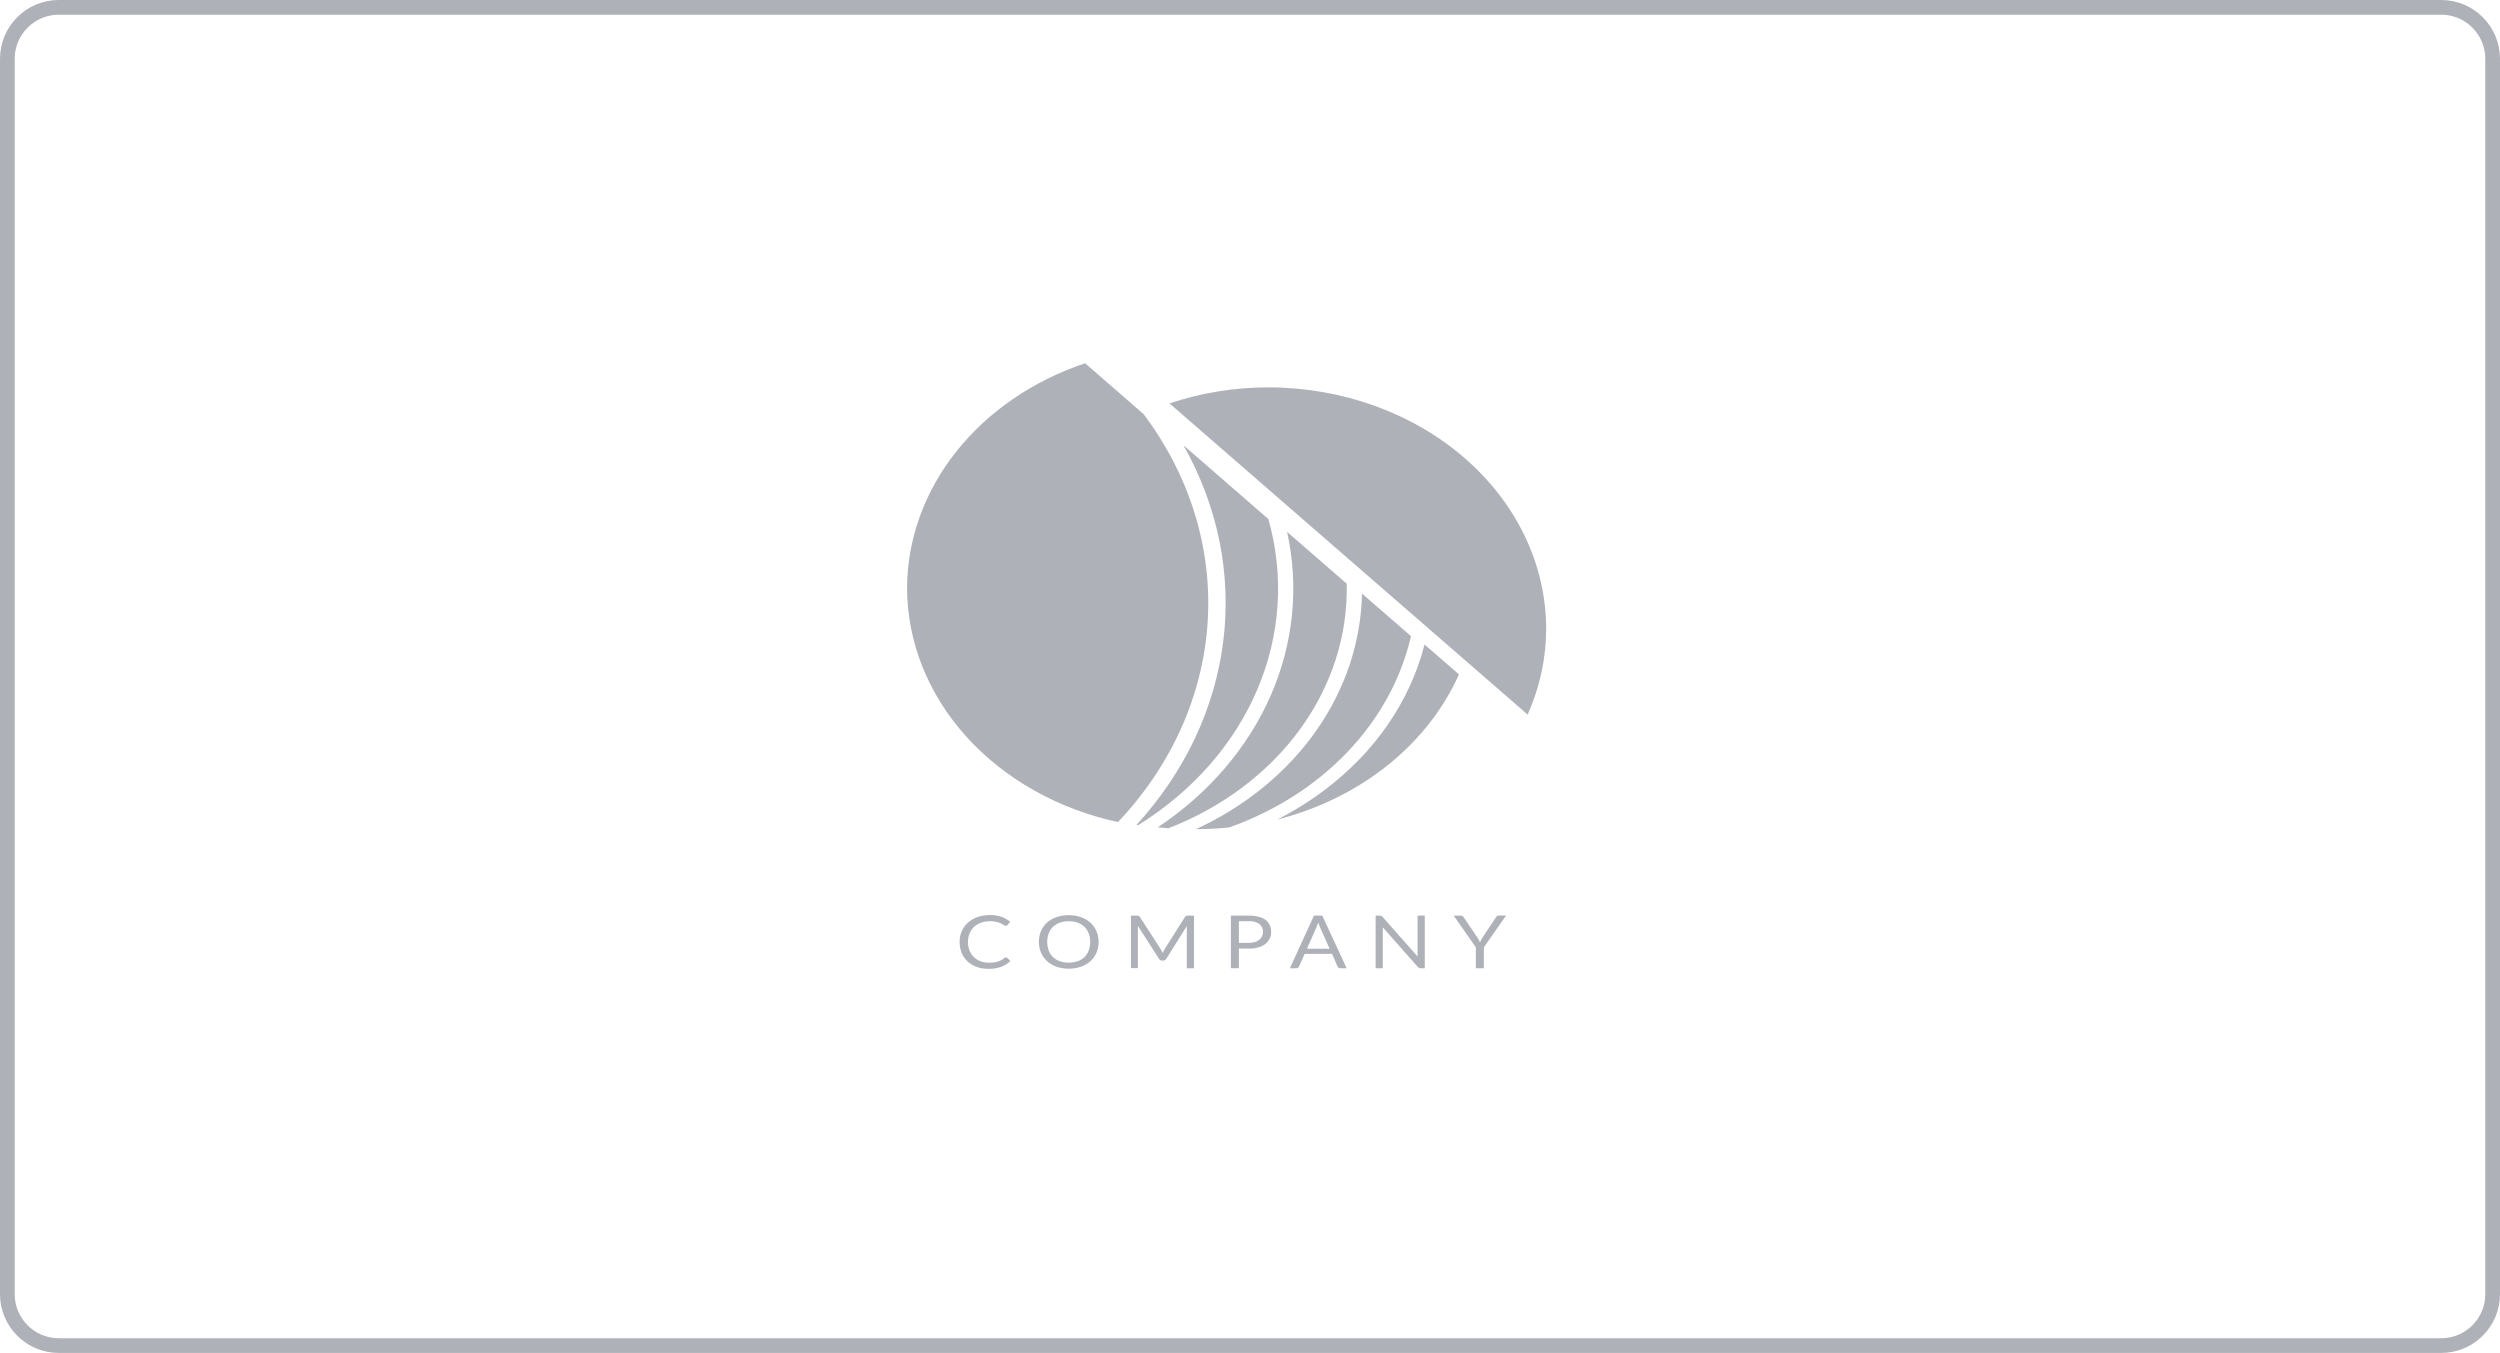
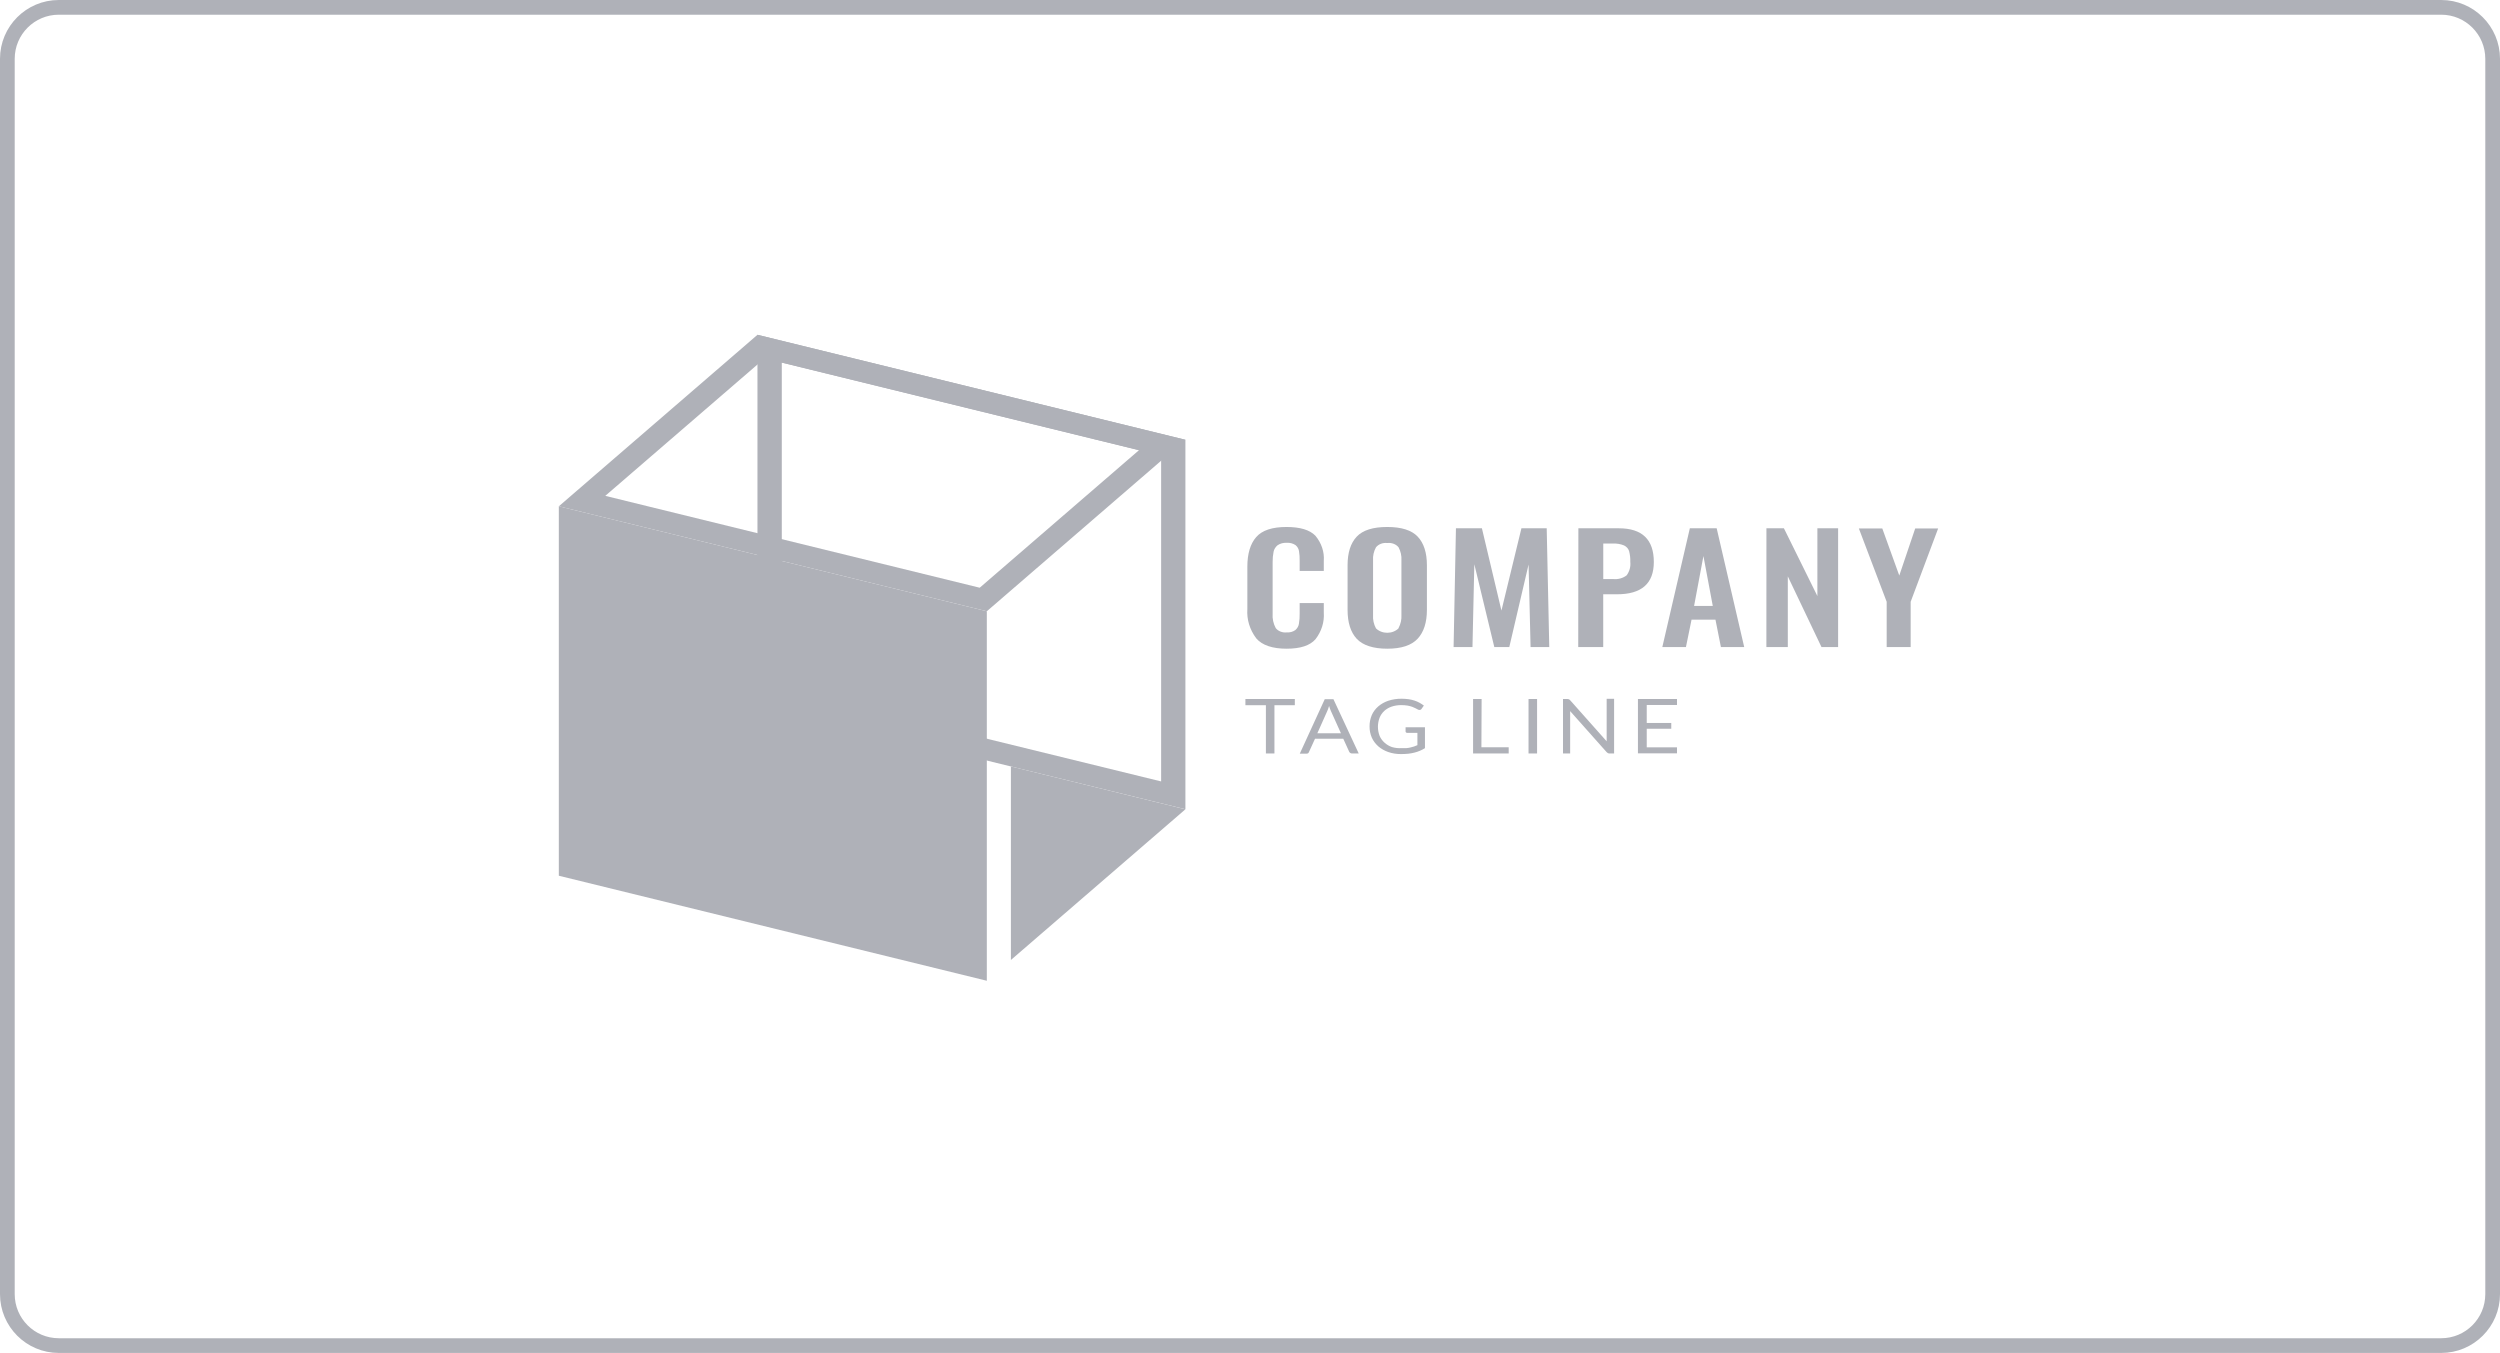
<svg xmlns="http://www.w3.org/2000/svg" width="170" height="92" viewBox="0 0 170 92" fill="none">
  <rect x="0.5" y="0.5" width="169" height="91" rx="3.5" stroke="#AFB1B8" />
-   <path d="M68.406 65.101C68.422 65.102 68.438 65.105 68.452 65.111C68.467 65.116 68.48 65.124 68.491 65.135L68.709 65.343C68.54 65.512 68.33 65.647 68.095 65.739C67.82 65.839 67.524 65.888 67.226 65.881C66.945 65.886 66.667 65.841 66.408 65.748C66.174 65.663 65.964 65.536 65.791 65.374C65.616 65.206 65.481 65.01 65.394 64.796C65.298 64.557 65.251 64.306 65.254 64.054C65.251 63.8 65.301 63.548 65.404 63.31C65.5 63.095 65.643 62.899 65.827 62.732C66.013 62.569 66.236 62.441 66.481 62.355C66.75 62.265 67.036 62.22 67.324 62.223C67.591 62.217 67.857 62.258 68.106 62.344C68.322 62.425 68.52 62.538 68.692 62.678L68.51 62.9C68.497 62.916 68.481 62.93 68.463 62.941C68.442 62.953 68.416 62.959 68.39 62.957C68.362 62.956 68.334 62.947 68.311 62.934L68.213 62.874L68.076 62.798C68.017 62.77 67.956 62.746 67.894 62.725C67.813 62.7 67.73 62.68 67.645 62.666C67.538 62.649 67.43 62.641 67.321 62.642C67.114 62.64 66.908 62.674 66.716 62.742C66.537 62.805 66.375 62.9 66.241 63.021C66.105 63.15 66.001 63.302 65.933 63.467C65.856 63.655 65.819 63.854 65.822 64.054C65.818 64.257 65.856 64.46 65.933 64.651C66 64.815 66.103 64.965 66.236 65.094C66.361 65.215 66.516 65.309 66.689 65.369C66.867 65.433 67.058 65.466 67.25 65.464C67.362 65.465 67.473 65.459 67.583 65.445C67.763 65.426 67.935 65.372 68.087 65.286C68.163 65.243 68.236 65.193 68.303 65.139C68.331 65.116 68.368 65.103 68.406 65.101Z" fill="#AFB1B8" />
-   <path d="M74.704 64.054C74.708 64.305 74.658 64.555 74.557 64.791C74.468 65.004 74.328 65.199 74.146 65.363C73.965 65.526 73.745 65.654 73.502 65.738C72.968 65.915 72.378 65.915 71.844 65.738C71.603 65.653 71.385 65.524 71.204 65.362C71.022 65.195 70.881 64.999 70.789 64.784C70.593 64.306 70.593 63.785 70.789 63.308C70.882 63.092 71.023 62.895 71.204 62.727C71.386 62.569 71.604 62.446 71.844 62.365C72.377 62.185 72.969 62.185 73.502 62.365C73.744 62.45 73.963 62.578 74.145 62.741C74.325 62.906 74.465 63.1 74.557 63.312C74.658 63.55 74.708 63.801 74.704 64.054ZM74.132 64.054C74.136 63.853 74.101 63.653 74.028 63.462C73.967 63.298 73.868 63.147 73.736 63.019C73.609 62.897 73.451 62.801 73.276 62.739C72.888 62.609 72.458 62.609 72.071 62.739C71.895 62.801 71.738 62.897 71.61 63.019C71.477 63.146 71.376 63.297 71.315 63.462C71.177 63.847 71.177 64.26 71.315 64.646C71.377 64.81 71.477 64.961 71.61 65.089C71.738 65.21 71.895 65.305 72.071 65.366C72.459 65.493 72.887 65.493 73.276 65.366C73.451 65.305 73.608 65.21 73.736 65.089C73.867 64.96 73.966 64.809 74.028 64.646C74.101 64.455 74.136 64.255 74.132 64.054Z" fill="#AFB1B8" />
-   <path d="M79.001 64.675L79.058 64.807C79.08 64.76 79.099 64.717 79.121 64.675C79.142 64.63 79.166 64.587 79.192 64.544L80.585 62.344C80.613 62.306 80.637 62.282 80.664 62.275C80.701 62.265 80.74 62.261 80.779 62.263H81.191V65.843H80.703V63.211C80.703 63.178 80.703 63.14 80.703 63.099C80.7 63.059 80.7 63.017 80.703 62.976L79.301 65.208C79.283 65.241 79.255 65.269 79.219 65.289C79.183 65.309 79.142 65.319 79.099 65.319H79.02C78.978 65.32 78.936 65.309 78.9 65.29C78.865 65.27 78.836 65.241 78.819 65.208L77.376 62.962C77.376 63.005 77.376 63.047 77.376 63.09C77.376 63.133 77.376 63.17 77.376 63.204V65.835H76.905V62.263H77.316C77.355 62.261 77.394 62.265 77.431 62.275C77.465 62.29 77.492 62.314 77.507 62.344L78.93 64.547C78.958 64.588 78.982 64.63 79.001 64.675Z" fill="#AFB1B8" />
-   <path d="M84.244 64.497V65.838H83.699V62.263H84.915C85.144 62.259 85.373 62.286 85.594 62.341C85.77 62.385 85.934 62.461 86.074 62.564C86.195 62.661 86.288 62.781 86.346 62.915C86.411 63.06 86.442 63.216 86.439 63.372C86.442 63.529 86.407 63.684 86.338 63.829C86.273 63.966 86.172 64.088 86.044 64.187C85.904 64.294 85.739 64.375 85.561 64.423C85.349 64.482 85.127 64.51 84.904 64.506L84.244 64.497ZM84.244 64.113H84.904C85.047 64.115 85.19 64.096 85.327 64.059C85.439 64.026 85.543 63.973 85.632 63.905C85.714 63.839 85.777 63.758 85.817 63.668C85.862 63.572 85.884 63.47 85.883 63.367C85.889 63.268 85.871 63.168 85.828 63.076C85.786 62.983 85.721 62.9 85.638 62.832C85.429 62.69 85.168 62.622 84.904 62.64H84.244V64.113Z" fill="#AFB1B8" />
-   <path d="M91.573 65.842H91.142C91.099 65.844 91.057 65.832 91.022 65.809C90.991 65.787 90.967 65.758 90.951 65.726L90.581 64.862H88.718L88.334 65.726C88.32 65.758 88.296 65.786 88.266 65.807C88.231 65.831 88.188 65.844 88.143 65.842H87.712L89.348 62.263H89.915L91.573 65.842ZM88.874 64.513H90.412L89.763 63.056C89.713 62.947 89.672 62.834 89.64 62.72L89.577 62.907C89.558 62.964 89.536 63.016 89.517 63.059L88.874 64.513Z" fill="#AFB1B8" />
-   <path d="M93.929 62.279C93.961 62.295 93.989 62.317 94.01 62.343L96.396 65.042C96.396 64.999 96.396 64.956 96.396 64.916C96.396 64.876 96.396 64.836 96.396 64.798V62.263H96.884V65.842H96.612C96.573 65.843 96.534 65.836 96.5 65.821C96.466 65.804 96.436 65.781 96.412 65.755L94.03 63.059C94.032 63.1 94.032 63.141 94.03 63.182C94.03 63.222 94.03 63.258 94.03 63.291V65.842H93.542V62.263H93.831C93.864 62.262 93.898 62.268 93.929 62.279Z" fill="#AFB1B8" />
-   <path d="M100.903 64.419V65.84H100.358V64.419L98.85 62.263H99.338C99.38 62.261 99.422 62.272 99.455 62.294C99.485 62.317 99.51 62.344 99.529 62.374L100.472 63.765C100.51 63.824 100.543 63.879 100.57 63.931C100.598 63.983 100.619 64.033 100.639 64.082L100.709 63.928C100.736 63.872 100.767 63.818 100.802 63.765L101.732 62.365C101.751 62.337 101.775 62.312 101.803 62.289C101.835 62.265 101.877 62.252 101.92 62.254H102.413L100.903 64.419Z" fill="#AFB1B8" />
-   <path d="M78.731 56.256C78.969 56.282 79.209 56.303 79.451 56.322C83.13 54.893 86.242 52.552 88.399 49.594C90.555 46.636 91.66 43.191 91.576 39.69L87.522 36.168C88.346 39.895 87.96 43.748 86.408 47.296C84.855 50.844 82.198 53.946 78.731 56.256Z" fill="#AFB1B8" />
-   <path d="M77.284 56.092L77.393 56.111C81.097 53.809 83.921 50.595 85.499 46.884C87.078 43.173 87.339 39.135 86.248 35.294L80.474 30.277C82.809 34.401 83.749 39.016 83.185 43.586C82.62 48.156 80.574 52.493 77.284 56.092Z" fill="#AFB1B8" />
-   <path d="M96.868 43.827C95.887 47.673 93.504 51.142 90.073 53.719C89.072 54.475 87.991 55.15 86.845 55.732C89.639 55.019 92.206 53.758 94.35 52.046C96.494 50.334 98.157 48.217 99.21 45.859L96.868 43.827Z" fill="#AFB1B8" />
-   <path d="M95.949 43.26L92.615 40.363C92.551 43.666 91.47 46.894 89.484 49.711C87.499 52.529 84.681 54.833 81.324 56.384H81.341C82.089 56.383 82.836 56.345 83.579 56.268C86.716 55.155 89.488 53.385 91.646 51.115C93.805 48.846 95.283 46.147 95.949 43.26Z" fill="#AFB1B8" />
-   <path d="M77.766 28.161L73.788 24.7C70.232 25.894 67.174 27.993 65.013 30.722C62.853 33.451 61.691 36.684 61.68 39.996V39.996C61.693 43.656 63.111 47.208 65.709 50.089C68.307 52.97 71.937 55.016 76.024 55.903C79.672 52.041 81.808 47.269 82.122 42.28C82.435 37.291 80.909 32.345 77.766 28.161Z" fill="#AFB1B8" />
-   <path d="M105.14 42.727C105.126 38.385 103.134 34.224 99.6 31.153C96.066 28.083 91.276 26.352 86.278 26.34C83.969 26.337 81.679 26.708 79.525 27.431L103.88 48.593C104.714 46.722 105.141 44.733 105.14 42.727Z" fill="#AFB1B8" />
+   <path d="M85.425 43.408C84.982 42.818 84.77 42.121 84.82 41.42V38.536C84.82 37.653 85.021 36.981 85.422 36.521C85.822 36.062 86.511 35.833 87.487 35.835C88.404 35.835 89.055 36.031 89.441 36.422C89.861 36.921 90.065 37.531 90.018 38.146V38.824H88.377V38.138C88.383 37.913 88.367 37.688 88.33 37.466C88.306 37.314 88.223 37.173 88.095 37.067C87.927 36.953 87.715 36.897 87.501 36.911C87.276 36.897 87.053 36.956 86.876 37.076C86.733 37.194 86.637 37.348 86.604 37.516C86.557 37.751 86.535 37.99 86.539 38.228V41.728C86.513 42.065 86.586 42.403 86.75 42.71C86.832 42.814 86.945 42.897 87.077 42.948C87.21 43 87.356 43.019 87.501 43.004C87.711 43.018 87.919 42.962 88.082 42.845C88.215 42.73 88.301 42.581 88.326 42.42C88.365 42.188 88.382 41.953 88.377 41.719V41.009H90.018V41.657C90.064 42.299 89.865 42.936 89.451 43.47C89.074 43.898 88.431 44.112 87.487 44.112C86.543 44.112 85.829 43.883 85.425 43.408Z" fill="#AFB1B8" />
+   <path d="M92.257 43.438C91.842 42.989 91.635 42.335 91.635 41.469V38.437C91.635 37.58 91.842 36.932 92.257 36.492C92.671 36.052 93.364 35.833 94.336 35.835C95.301 35.835 95.99 36.054 96.405 36.492C96.819 36.932 97.03 37.58 97.03 38.437V41.469C97.03 42.326 96.819 42.983 96.398 43.435C95.977 43.886 95.291 44.112 94.336 44.112C93.381 44.112 92.675 43.883 92.257 43.438ZM95.1 42.71C95.249 42.429 95.316 42.121 95.297 41.813V38.099C95.316 37.797 95.25 37.495 95.104 37.219C95.02 37.113 94.904 37.03 94.769 36.978C94.633 36.926 94.483 36.908 94.336 36.926C94.189 36.908 94.038 36.926 93.902 36.978C93.766 37.03 93.649 37.114 93.565 37.219C93.415 37.494 93.348 37.797 93.368 38.099V41.83C93.347 42.139 93.415 42.447 93.565 42.728C93.66 42.822 93.778 42.898 93.911 42.95C94.043 43.002 94.187 43.029 94.333 43.029C94.478 43.029 94.622 43.002 94.754 42.95C94.887 42.898 95.005 42.822 95.1 42.728V42.71Z" fill="#AFB1B8" />
+   <path d="M99.004 35.924H100.77L102.098 41.519L103.457 35.924H105.176L105.35 44H104.079L103.943 38.387L102.632 44H101.613L100.254 38.367L100.128 44H98.844L99.004 35.924Z" fill="#AFB1B8" />
+   <path d="M107.33 35.924H110.082C111.667 35.924 112.46 36.688 112.46 38.217C112.46 39.681 111.625 40.413 109.956 40.411H109.019V44H107.32L107.33 35.924ZM109.681 39.375C109.849 39.394 110.019 39.38 110.181 39.336C110.342 39.292 110.49 39.219 110.615 39.12C110.81 38.847 110.896 38.527 110.86 38.208C110.869 37.962 110.841 37.715 110.778 37.475C110.754 37.395 110.712 37.319 110.653 37.253C110.595 37.187 110.522 37.132 110.439 37.091C110.203 36.993 109.942 36.949 109.681 36.962H109.022V39.375H109.681Z" fill="#AFB1B8" />
+   <path d="M114.909 35.924H116.734L118.606 44H117.022L116.652 42.138H115.025L114.644 44H113.038L114.909 35.924ZM116.469 41.203L115.833 37.812L115.198 41.203H116.469Z" fill="#AFB1B8" />
+   <path d="M120.117 35.924H121.306L123.582 40.531V35.924H124.992V44H123.861L121.571 39.191V44H120.114L120.117 35.924Z" fill="#AFB1B8" />
+   <path d="M128.294 40.921L126.402 35.935H127.996L129.151 39.138L130.234 35.935H131.794L129.925 40.921V44H128.294V40.921Z" fill="#AFB1B8" />
+   <path d="M88.048 47.532V47.954H86.662V51.236H86.081V47.954H84.688V47.532H88.048Z" fill="#AFB1B8" />
+   <path d="M92.393 51.236H91.944C91.899 51.239 91.854 51.226 91.819 51.201C91.785 51.179 91.759 51.15 91.744 51.116L91.343 50.236H89.42L89.019 51.116C89.008 51.153 88.987 51.187 88.958 51.216C88.922 51.24 88.878 51.253 88.832 51.251H88.384L90.082 47.547H90.674L92.393 51.236ZM89.58 49.861H91.183L90.504 48.353C90.454 48.239 90.412 48.123 90.378 48.004C90.354 48.075 90.334 48.142 90.314 48.201L90.252 48.356L89.58 49.861Z" fill="#AFB1B8" />
+   <path d="M95.321 50.872C95.427 50.877 95.534 50.877 95.64 50.872C95.732 50.864 95.823 50.849 95.912 50.828C95.995 50.811 96.077 50.788 96.157 50.761C96.232 50.734 96.306 50.702 96.384 50.67V49.837H95.705C95.688 49.838 95.671 49.836 95.656 49.831C95.64 49.825 95.625 49.818 95.613 49.808C95.602 49.799 95.593 49.789 95.587 49.777C95.582 49.766 95.579 49.753 95.579 49.74V49.456H96.897V50.875C96.79 50.942 96.676 51.001 96.558 51.051C96.437 51.103 96.31 51.145 96.181 51.177C96.042 51.213 95.9 51.238 95.756 51.254C95.591 51.27 95.426 51.277 95.26 51.277C94.967 51.279 94.676 51.233 94.404 51.139C94.15 51.051 93.918 50.919 93.724 50.752C93.535 50.583 93.386 50.384 93.286 50.166C93.179 49.92 93.126 49.659 93.13 49.397C93.126 49.133 93.178 48.871 93.283 48.623C93.38 48.403 93.53 48.203 93.721 48.036C93.915 47.869 94.146 47.739 94.4 47.652C94.691 47.557 95 47.511 95.311 47.514C95.469 47.514 95.627 47.525 95.783 47.546C95.921 47.566 96.057 47.597 96.187 47.64C96.306 47.678 96.42 47.728 96.527 47.787C96.631 47.844 96.73 47.909 96.823 47.98L96.66 48.209C96.647 48.23 96.628 48.248 96.605 48.26C96.581 48.272 96.555 48.279 96.527 48.279C96.49 48.278 96.453 48.268 96.422 48.25C96.371 48.227 96.317 48.197 96.255 48.162C96.183 48.123 96.107 48.09 96.028 48.062C95.927 48.027 95.822 48 95.715 47.98C95.573 47.958 95.428 47.947 95.284 47.948C95.06 47.946 94.837 47.981 94.628 48.051C94.439 48.116 94.269 48.216 94.129 48.344C93.988 48.477 93.88 48.634 93.813 48.804C93.661 49.206 93.661 49.638 93.813 50.039C93.887 50.214 94.003 50.372 94.153 50.506C94.292 50.633 94.461 50.733 94.648 50.799C94.865 50.863 95.093 50.888 95.321 50.872Z" fill="#AFB1B8" />
+   <path d="M100.736 50.814H102.591V51.236H100.169V47.532H100.75L100.736 50.814Z" fill="#AFB1B8" />
+   <path d="M104.521 51.236H103.94V47.532H104.521V51.236Z" fill="#AFB1B8" />
+   <path d="M106.681 47.549C106.716 47.566 106.746 47.589 106.77 47.617L109.253 50.409C109.25 50.365 109.25 50.321 109.253 50.277C109.253 50.236 109.253 50.195 109.253 50.157V47.517H109.759V51.236H109.467C109.424 51.239 109.38 51.232 109.341 51.216C109.306 51.197 109.275 51.173 109.25 51.145L106.77 48.356C106.77 48.4 106.77 48.441 106.77 48.482C106.77 48.523 106.77 48.561 106.77 48.596V51.236H106.284V47.532H106.586C106.619 47.532 106.651 47.538 106.681 47.549Z" fill="#AFB1B8" />
+   <path d="M114.036 47.532V47.939H111.978V49.162H113.646V49.555H111.978V50.819H114.036V51.227H111.38V47.532H114.036Z" fill="#AFB1B8" />
+   <path d="M53.162 24.655L78.957 30.979V53.137L53.162 46.816V24.655ZM51.507 22.767V47.893L80.608 55.029V29.905L51.507 22.767Z" fill="#AFB1B8" />
+   <path d="M67.104 66.692L38 59.55V34.427L67.104 41.566V66.692Z" fill="#AFB1B8" />
+   <path d="M51.99 24.371L77.448 30.615L66.621 39.965L41.159 33.718L51.99 24.371ZM51.507 22.767L38 34.428L67.104 41.566L80.608 29.905L51.507 22.767Z" fill="#AFB1B8" />
+   <path d="M68.741 65.279L80.608 55.032L68.741 52.119V65.279Z" fill="#AFB1B8" />
</svg>
